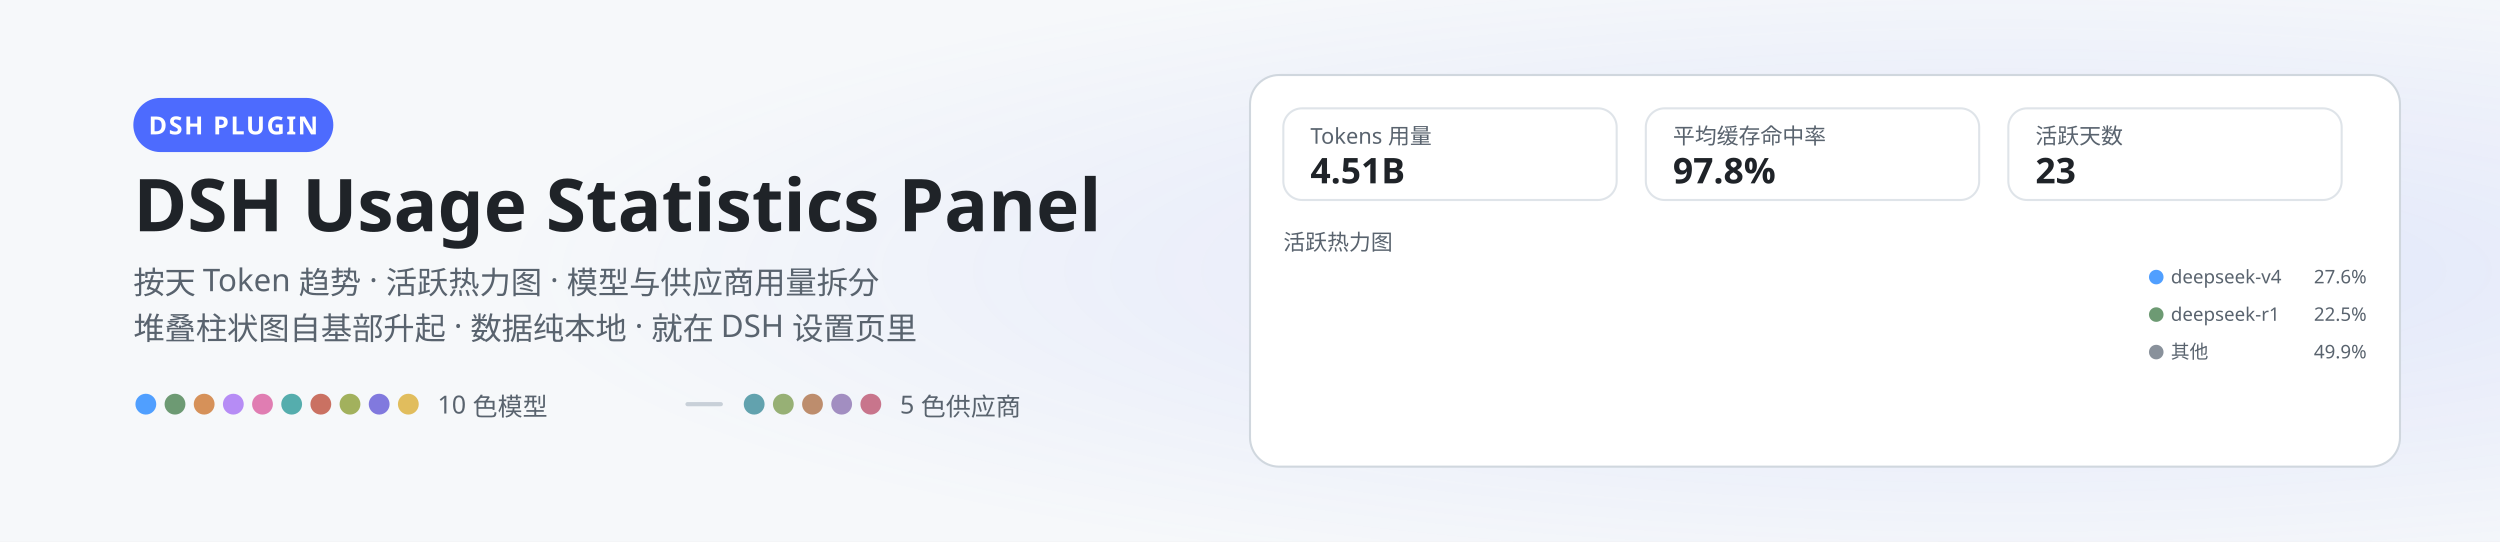
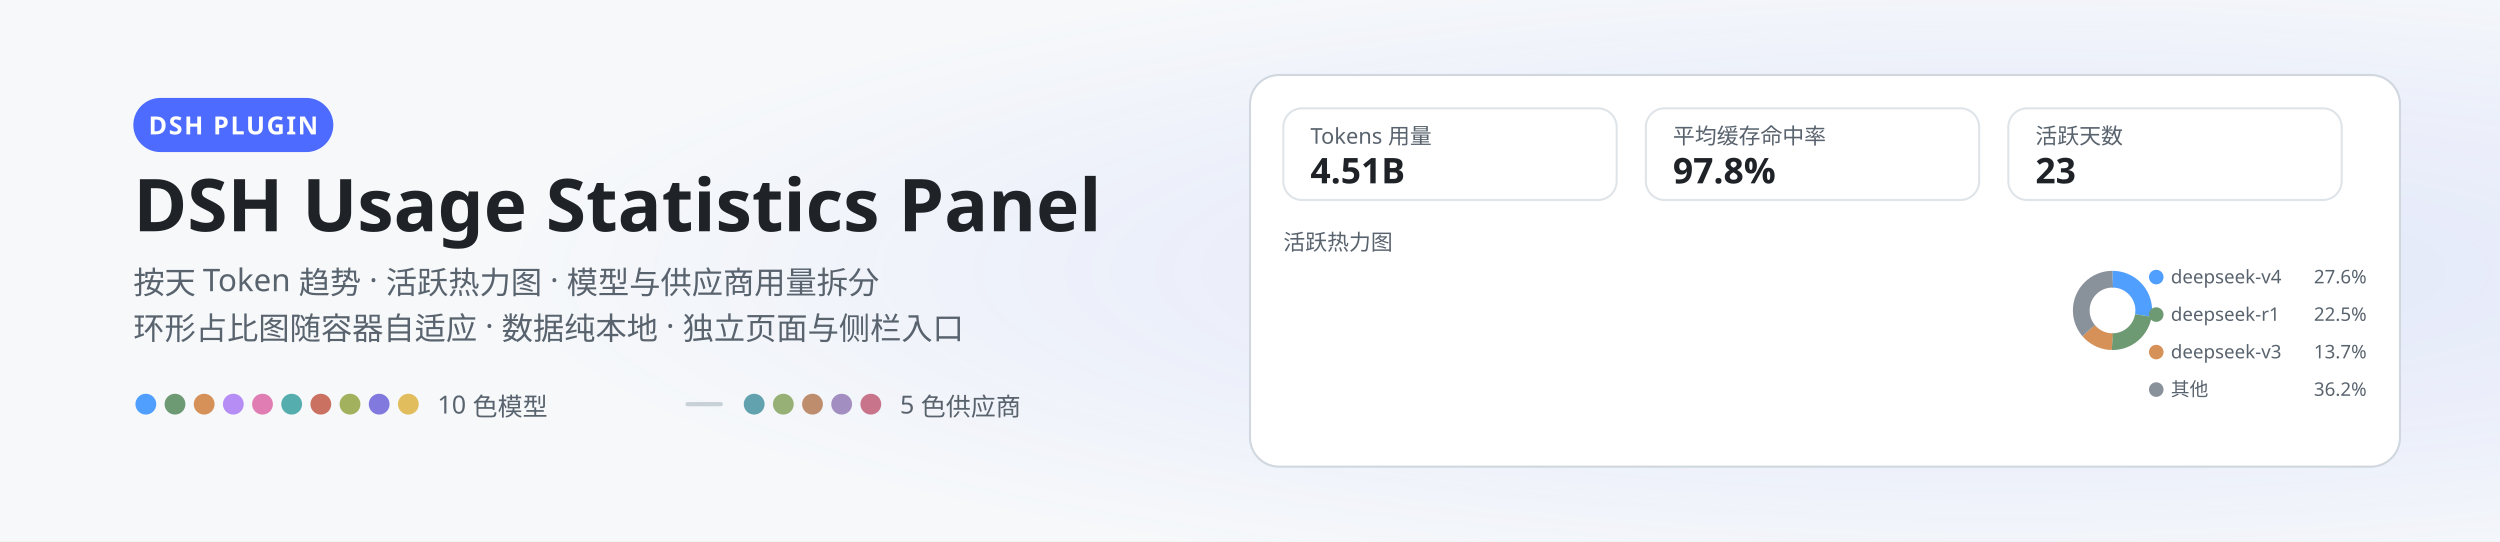
<svg xmlns="http://www.w3.org/2000/svg" width="1200" height="260" viewBox="0 0 1200 260" font-family="system-ui,Segoe UI,sans-serif">
  <defs>
    <radialGradient id="gl" cx=".8" cy=".5" r=".6">
      <stop offset="0" stop-color="#4D6BFE" stop-opacity=".13" />
      <stop offset="1" stop-color="#4D6BFE" stop-opacity="0" />
    </radialGradient>
    <clipPath id="hw">
      <rect x="614" y="124" height="62" width="0">
        <animate attributeName="width" dur="6.4s" repeatCount="indefinite" values="0;0;172;172" keyTimes="0;.125;.312;1" />
      </rect>
    </clipPath>
    <clipPath id="tw">
      <rect x="800" y="110" height="94" width="0">
        <animate attributeName="width" dur="6.4s" repeatCount="indefinite" values="0;0;166;166" keyTimes="0;.188;.406;1" />
      </rect>
    </clipPath>
-     <clipPath id="sw">
-       <rect x="1000" y="186" width="28" height="0">
-         <animate attributeName="y" dur="6.4s" repeatCount="indefinite" values="186;186;112;112" keyTimes="0;.438;.55;1" />
-         <animate attributeName="height" dur="6.4s" repeatCount="indefinite" values="0;0;74;74" keyTimes="0;.438;.55;1" />
-       </rect>
-     </clipPath>
  </defs>
  <rect width="1200" height="260" fill="#F6F8FA" />
  <rect width="1200" height="260" fill="url(#gl)" />
  <rect x="64" y="47" width="96" height="26" rx="13" fill="#4D6BFE" />
  <text x="112" y="64.5" font-size="12" font-weight="600" letter-spacing=".8" fill="#fff" text-anchor="middle">DSH PLUGIN</text>
  <text x="64" y="111" font-size="35" font-weight="700" fill="#1F2328" textLength="470">DSH Usage Statistics Panel</text>
  <text x="64" y="141" font-size="15" fill="#59636E">按天 Token 趋势 · 活跃热力图 · 模型与供应商用量拆分</text>
-   <text x="64" y="163" font-size="15" fill="#59636E">堆叠柱状图自基部升起 · 数据纯本地 · 就在 DSH 设置页里</text>
+   <text x="64" y="163" font-size="15" fill="#59636E">环形占比图随容器自适应 · 数据纯本地 · 独立页面与侧栏入口</text>
  <circle cx="70" cy="194" r="5" fill="#509FFF" />
  <circle cx="84" cy="194" r="5" fill="#6D9A73" />
  <circle cx="98" cy="194" r="5" fill="#D69159" />
  <circle cx="112" cy="194" r="5" fill="#B68CF5" />
  <circle cx="126" cy="194" r="5" fill="#E07DB2" />
  <circle cx="140" cy="194" r="5" fill="#55ADAD" />
  <circle cx="154" cy="194" r="5" fill="#CA7162" />
  <circle cx="168" cy="194" r="5" fill="#A2B15D" />
  <circle cx="182" cy="194" r="5" fill="#8179DE" />
  <circle cx="196" cy="194" r="5" fill="#E1BD5D" />
  <text x="210" y="198.5" font-size="12" fill="#59636E">10 色模型</text>
  <path d="M330 194h16" stroke="#C8D0D8" stroke-width="2" stroke-linecap="round" />
  <circle cx="362" cy="194" r="5" fill="#62A2AE" />
  <circle cx="376" cy="194" r="5" fill="#97B075" />
  <circle cx="390" cy="194" r="5" fill="#BD8D6D" />
  <circle cx="404" cy="194" r="5" fill="#A28EC1" />
  <circle cx="418" cy="194" r="5" fill="#C8758C" />
  <text x="432" y="198.5" font-size="12" fill="#59636E">5 色供应商</text>
  <rect x="600" y="36" width="552" height="188" rx="14" fill="#FFF" stroke="#D0D7DE" />
  <g font-size="10.5" fill="#59636E">
    <rect x="616" y="52" width="160" height="44" rx="9" fill="#FFF" stroke="#DFE4E9" />
    <text x="629" y="69">Tokens 用量</text>
    <text x="629" y="88" font-size="17" font-weight="600" fill="#1F2328">4.51B</text>
    <rect x="790" y="52" width="160" height="44" rx="9" fill="#FFF" stroke="#DFE4E9" />
    <text x="803" y="69">平均缓存命中率</text>
    <text x="803" y="88" font-size="17" font-weight="600" fill="#1F2328">97.8%</text>
    <rect x="964" y="52" width="160" height="44" rx="9" fill="#FFF" stroke="#DFE4E9" />
    <text x="977" y="69">活跃天数</text>
    <text x="977" y="88" font-size="17" font-weight="600" fill="#1F2328">23</text>
  </g>
  <g>
    <animate attributeName="opacity" dur="6.4s" repeatCount="indefinite" values="1;1;0;0" keyTimes="0;.875;.938;1" />
    <text x="616" y="120" font-size="10.5" fill="#59636E">活跃热力图</text>
    <g clip-path="url(#hw)">
      <path fill="#EBEDF0" d="M616 126h9v9h-9zM640 126h9v9h-9zM664 126h9v9h-9zM700 126h9v9h-9zM748 126h9v9h-9zM628 138h9v9h-9zM676 138h9v9h-9zM712 138h9v9h-9zM760 138h9v9h-9zM616 150h9v9h-9zM652 150h9v9h-9zM688 150h9v9h-9zM736 150h9v9h-9zM772 150h9v9h-9zM628 162h9v9h-9zM676 162h9v9h-9zM712 162h9v9h-9zM748 162h9v9h-9zM616 174h9v9h-9zM652 174h9v9h-9zM700 174h9v9h-9zM760 174h9v9h-9z" />
      <path fill="#D5DCFF" d="M628 126h9v9h-9zM676 126h9v9h-9zM724 126h9v9h-9zM760 126h9v9h-9zM616 138h9v9h-9zM652 138h9v9h-9zM688 138h9v9h-9zM736 138h9v9h-9zM772 138h9v9h-9zM640 150h9v9h-9zM676 150h9v9h-9zM724 150h9v9h-9zM640 162h9v9h-9zM664 162h9v9h-9zM700 162h9v9h-9zM736 162h9v9h-9zM772 162h9v9h-9zM628 174h9v9h-9zM688 174h9v9h-9zM736 174h9v9h-9zM772 174h9v9h-9z" />
      <path fill="#B8C6FF" d="M652 126h9v9h-9zM712 126h9v9h-9zM772 126h9v9h-9zM664 138h9v9h-9zM724 138h9v9h-9zM628 150h9v9h-9zM700 150h9v9h-9zM760 150h9v9h-9zM616 162h9v9h-9zM724 162h9v9h-9zM664 174h9v9h-9zM712 174h9v9h-9zM748 174h9v9h-9z" />
      <path fill="#9DB0FF" d="M688 126h9v9h-9zM640 138h9v9h-9zM748 138h9v9h-9zM712 150h9v9h-9zM652 162h9v9h-9zM760 162h9v9h-9zM676 174h9v9h-9z" />
      <path fill="#7990FE" d="M736 126h9v9h-9zM700 138h9v9h-9zM664 150h9v9h-9zM688 162h9v9h-9zM640 174h9v9h-9zM724 174h9v9h-9z" />
      <path fill="#4D6BFE" d="M748 150h9v9h-9z" />
    </g>
    <g clip-path="url(#tw)">
      <path d="M800 200.5H966" stroke="#E7EAEE" />
      <path fill="#509FFF" d="M804 200v-12h11v12zM825 200v-7h11v7zM846 200v-17h11v17zM867 200v-8h11v8zM888 200v-21h11v21zM909 200v-11h11v11zM930 200v-18h11v18zM951 200v-29h11v29z" />
      <path fill="#6D9A73" d="M804 188v-7h11v7zM825 193v-4h11v4zM846 183v-10h11v10zM867 192v-5h11v5zM888 179v-13h11v13zM909 189v-7h11v7zM930 182v-11h11v11zM951 171v-17h11v17z" />
      <path fill="#D69159" d="M804 181v-5h11v5zM825 189v-4h11v4zM846 173v-7h11v7zM867 187v-3h11v3zM888 166v-8h11v8zM909 182v-4h11v4zM930 171v-7h11v7zM951 154v-12h11v12z" />
      <path d="M804 122C826 119 846 124 868 121S908 115 930 118 956 114 962 115" fill="none" stroke="#4D6BFE" stroke-width="2.5" />
    </g>
-     <g clip-path="url(#sw)">
-       <rect x="1004" y="112" width="20" height="74" rx="5" fill="#EBEDF0" />
-       <rect x="1004" y="112" width="20" height="20.4" fill="#509FFF" />
-       <rect x="1004" y="132.4" width="20" height="16.7" fill="#6D9A73" />
-       <rect x="1004" y="149.1" width="20" height="10.1" fill="#D69159" />
-       <rect x="1004" y="159.2" width="20" height="9" fill="#B68CF5" />
-       <rect x="1004" y="168.2" width="20" height="4.7" fill="#E07DB2" />
-       <rect x="1004" y="172.9" width="20" height="4.6" fill="#55ADAD" />
-       <rect x="1004" y="177.5" width="20" height="3.6" fill="#CA7162" />
-       <rect x="1004" y="181.1" width="20" height="4.9" fill="#89919B" />
+     <g>
+       <circle cx="1014" cy="149" r="15" fill="none" stroke="#EBEDF0" stroke-width="8" />
+       <circle cx="1014" cy="149" r="15" fill="none" stroke="#509FFF" stroke-width="8" stroke-dasharray="26.01 68.24" stroke-dashoffset="0" transform="rotate(-90 1014 149)" />
+       <circle cx="1014" cy="149" r="15" fill="none" stroke="#6D9A73" stroke-width="8" stroke-dasharray="21.21 73.04" stroke-dashoffset="-26.01" transform="rotate(-90 1014 149)" />
+       <circle cx="1014" cy="149" r="15" fill="none" stroke="#D69159" stroke-width="8" stroke-dasharray="12.91 81.34" stroke-dashoffset="-47.22" transform="rotate(-90 1014 149)" />
+       <circle cx="1014" cy="149" r="15" fill="none" stroke="#89919B" stroke-width="8" stroke-dasharray="34.12 60.13" stroke-dashoffset="-60.13" transform="rotate(-90 1014 149)" />
    </g>
    <g font-size="9" fill="#59636E">
      <animate attributeName="opacity" dur="6.4s" repeatCount="indefinite" values="0;0;1;1" keyTimes="0;.547;.609;1" />
      <circle cx="1035" cy="133" r="3.5" fill="#509FFF" />
      <text x="1042" y="136">deepseek-v4</text>
      <text x="1136" y="136" text-anchor="end">27.6%</text>
      <circle cx="1035" cy="151" r="3.5" fill="#6D9A73" />
      <text x="1042" y="154">deepseek-r1</text>
      <text x="1136" y="154" text-anchor="end">22.5%</text>
-       <circle cx="1035" cy="169" r="3.5" fill="#89919B" />
-       <text x="1042" y="172">其他</text>
-       <text x="1136" y="172" text-anchor="end">49.9%</text>
+       <circle cx="1035" cy="169" r="3.5" fill="#D69159" />
+       <text x="1042" y="172">deepseek-v3</text>
+       <text x="1136" y="172" text-anchor="end">13.7%</text>
+       <circle cx="1035" cy="187" r="3.5" fill="#89919B" />
+       <text x="1042" y="190">其他</text>
+       <text x="1136" y="190" text-anchor="end">36.2%</text>
    </g>
  </g>
</svg>
